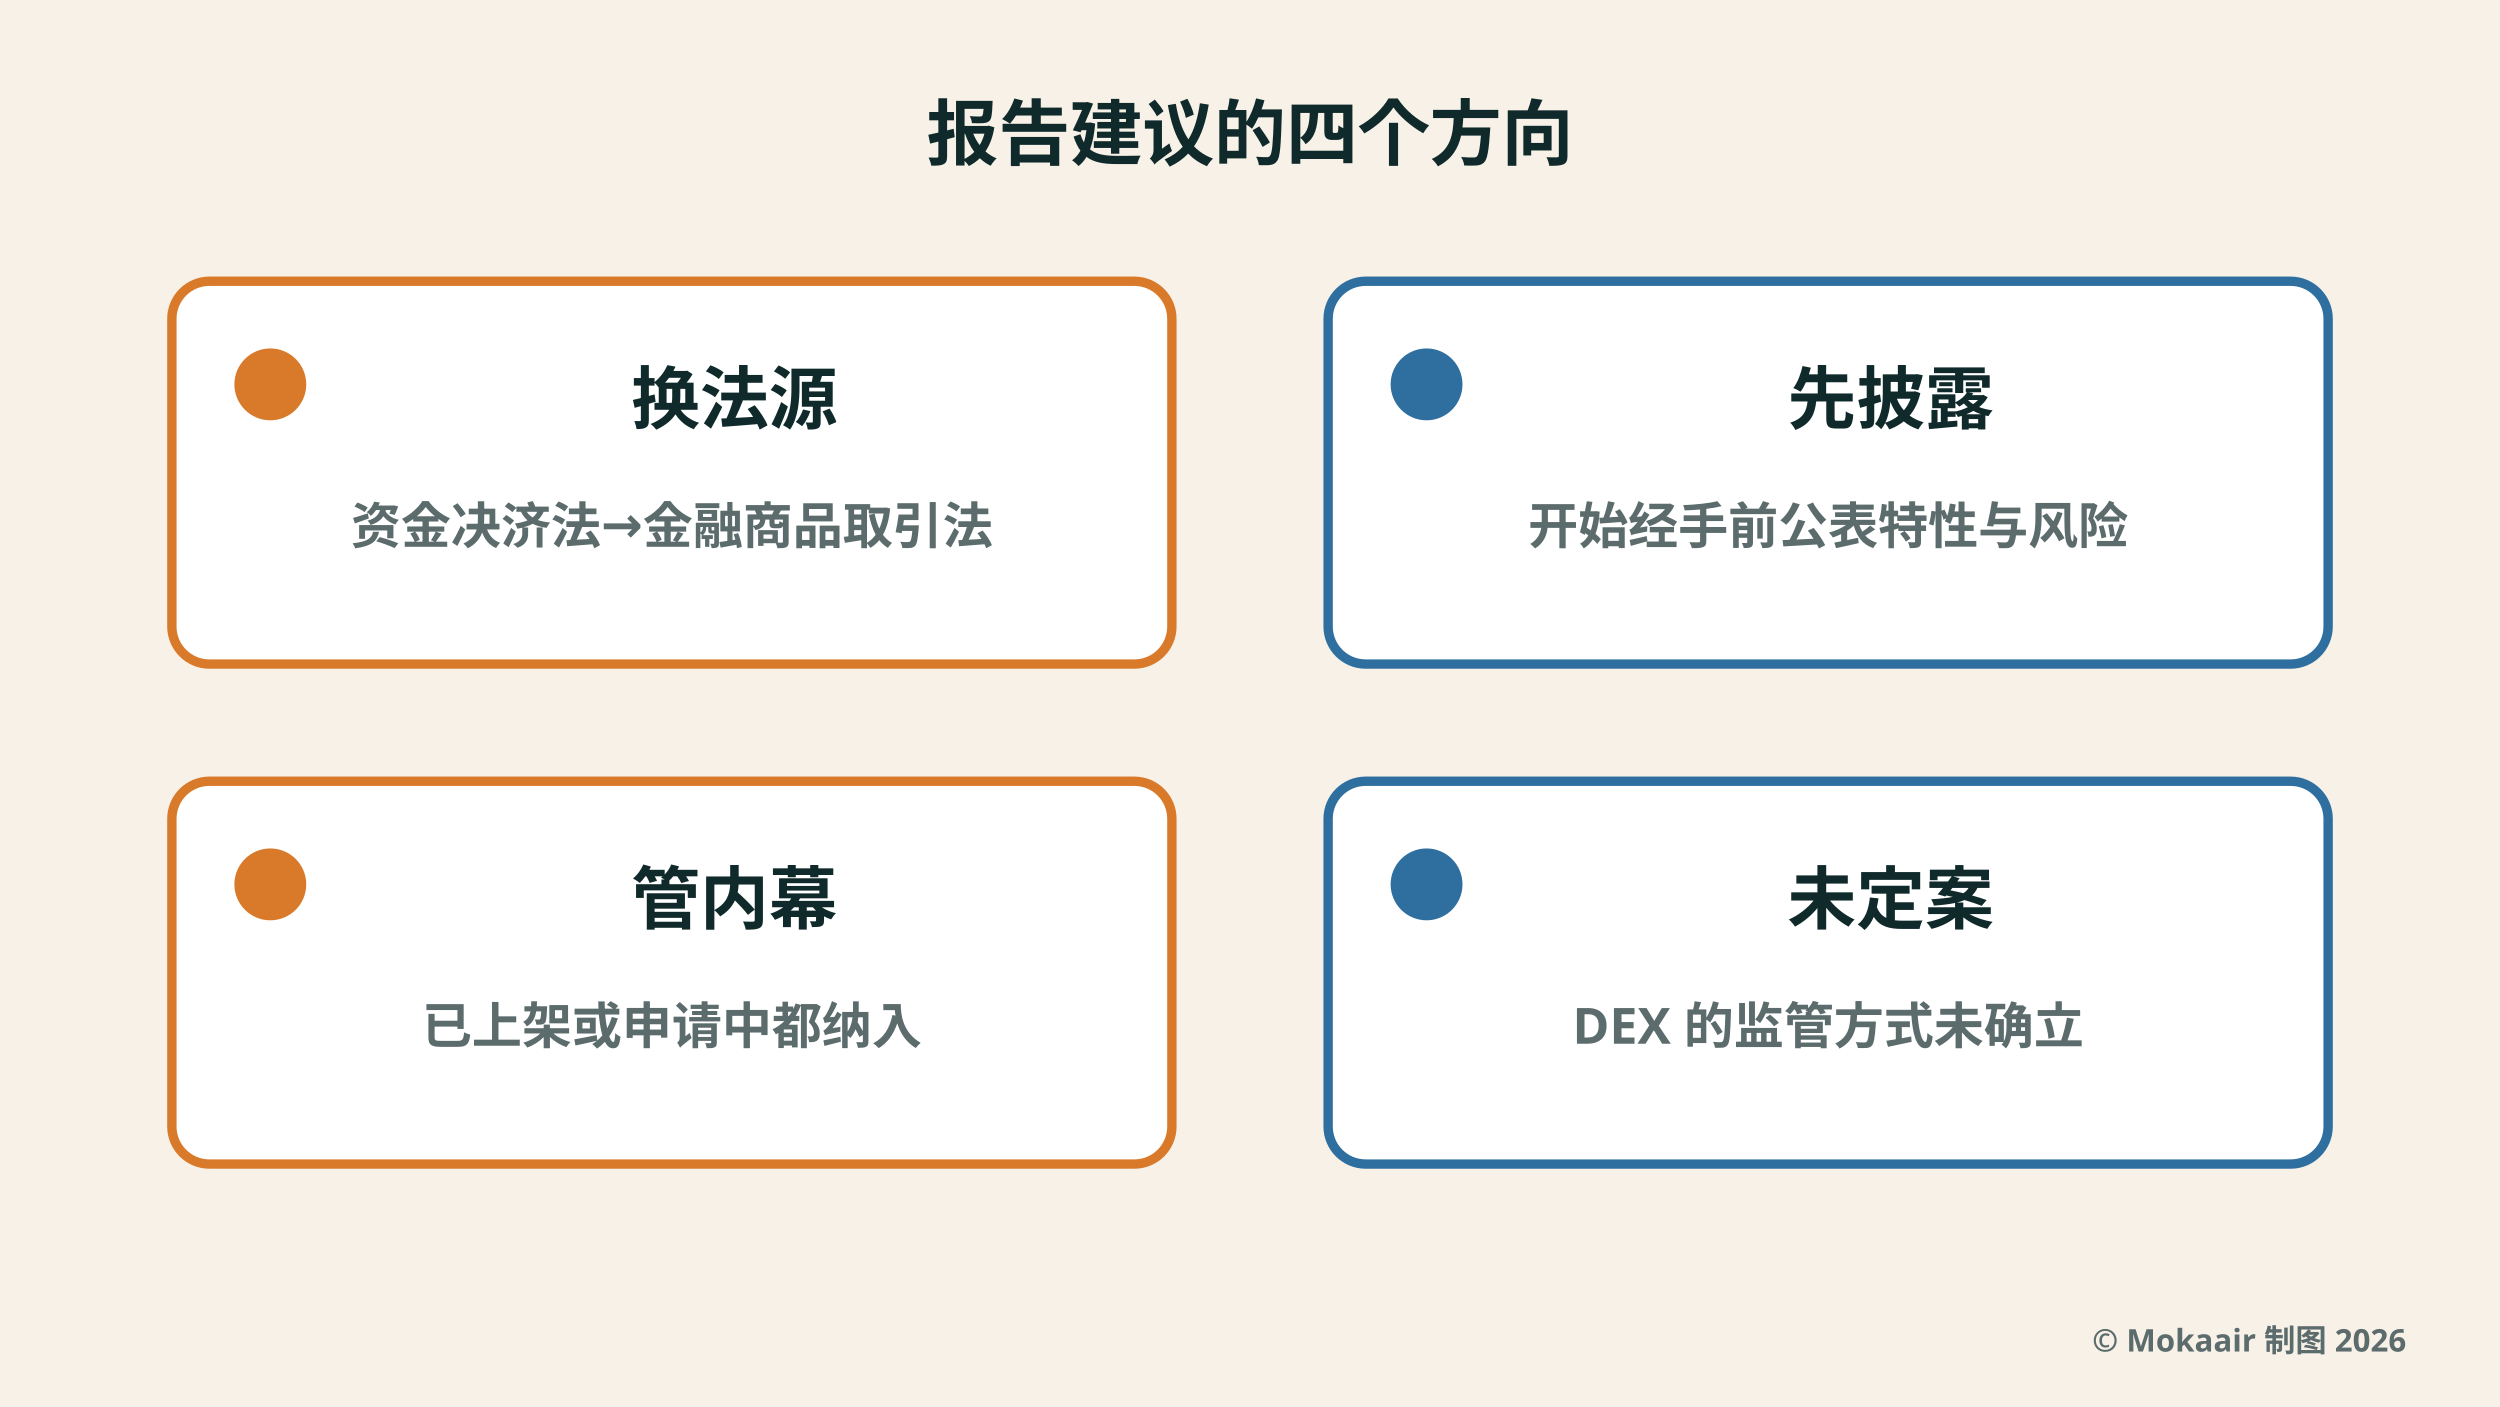
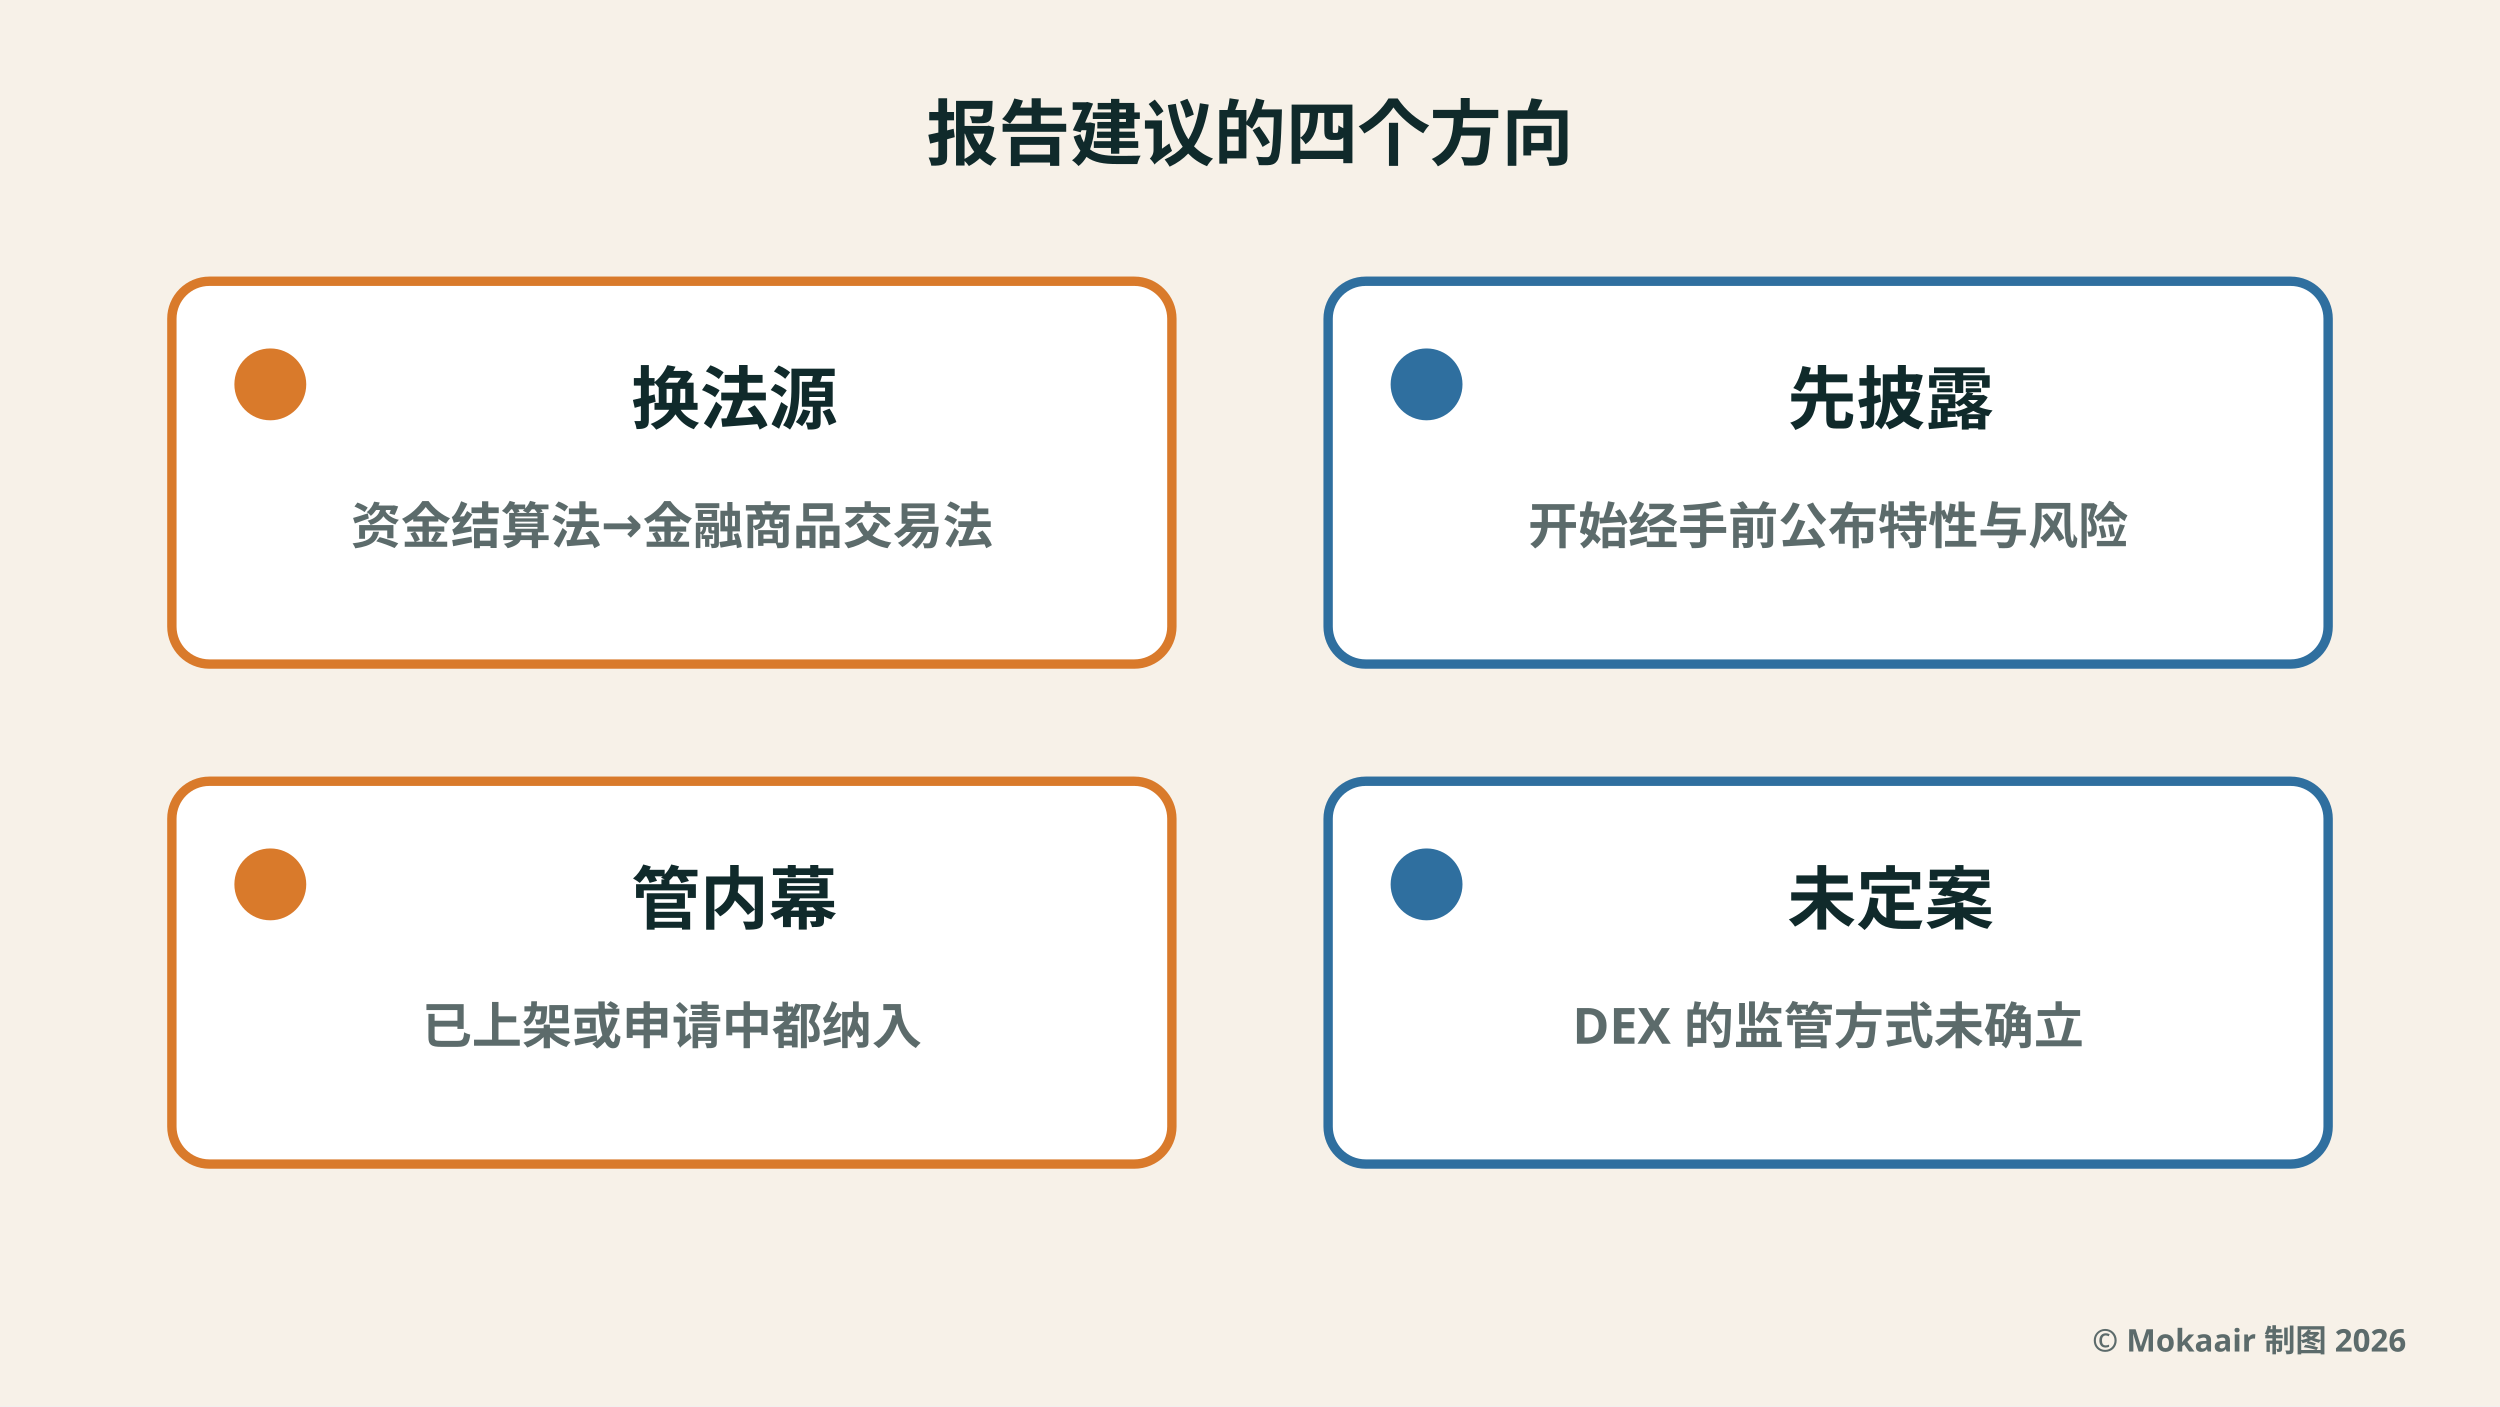
<svg xmlns="http://www.w3.org/2000/svg" viewBox="0 0 1600 900" width="1600" height="900" role="img" aria-labelledby="title desc" font-family="'Microsoft JhengHei','Noto Sans TC',sans-serif">
  <rect width="1600" height="900" fill="#F7F1E8" />
  <text x="800" y="102" font-size="46" font-weight="600" fill="#102A2B" text-anchor="middle">报告建议的四个方向</text>
  <rect x="110" y="180" width="640" height="245" rx="24" fill="#FFFFFF" stroke="#D97A2B" stroke-width="6" />
  <circle cx="173" cy="246" r="23" fill="#D97A2B" stroke="none" stroke-width="6" />
  <text x="470" y="271" font-size="44" font-weight="600" fill="#102A2B" text-anchor="middle">换法源</text>
-   <text x="430" y="348" font-size="32" font-weight="600" fill="#5C6B6B" text-anchor="middle">资金决济法→金融商品取引法</text>
+   <text x="430" y="348" font-size="32" font-weight="600" fill="#5C6B6B" text-anchor="middle">资金结算法→金融商品交易法</text>
  <rect x="850" y="180" width="640" height="245" rx="24" fill="#FFFFFF" stroke="#2F6F9F" stroke-width="6" />
  <circle cx="913" cy="246" r="23" fill="#2F6F9F" stroke="none" stroke-width="6" />
  <text x="1210" y="271" font-size="44" font-weight="600" fill="#102A2B" text-anchor="middle">先披露</text>
-   <text x="1170" y="348" font-size="32" font-weight="600" fill="#5C6B6B" text-anchor="middle">开始经手前公表特性与风险</text>
+   <text x="1170" y="348" font-size="32" font-weight="600" fill="#5C6B6B" text-anchor="middle">开始经手前公布特性与风险</text>
  <rect x="110" y="500" width="640" height="245" rx="24" fill="#FFFFFF" stroke="#D97A2B" stroke-width="6" />
  <circle cx="173" cy="566" r="23" fill="#D97A2B" stroke="none" stroke-width="6" />
  <text x="470" y="591" font-size="44" font-weight="600" fill="#102A2B" text-anchor="middle">管内幕</text>
  <text x="430" y="668" font-size="32" font-weight="600" fill="#5C6B6B" text-anchor="middle">已上架或申请中都纳入</text>
  <rect x="850" y="500" width="640" height="245" rx="24" fill="#FFFFFF" stroke="#2F6F9F" stroke-width="6" />
  <circle cx="913" cy="566" r="23" fill="#2F6F9F" stroke="none" stroke-width="6" />
  <text x="1210" y="591" font-size="44" font-weight="600" fill="#102A2B" text-anchor="middle">未定案</text>
  <text x="1170" y="668" font-size="32" font-weight="600" fill="#5C6B6B" text-anchor="middle">DEX 的监管方式未确立</text>
  <text x="1540" y="865" font-size="20" font-weight="600" fill="#5C6B6B" text-anchor="end">© Mokaair 制图 2026</text>
</svg>
